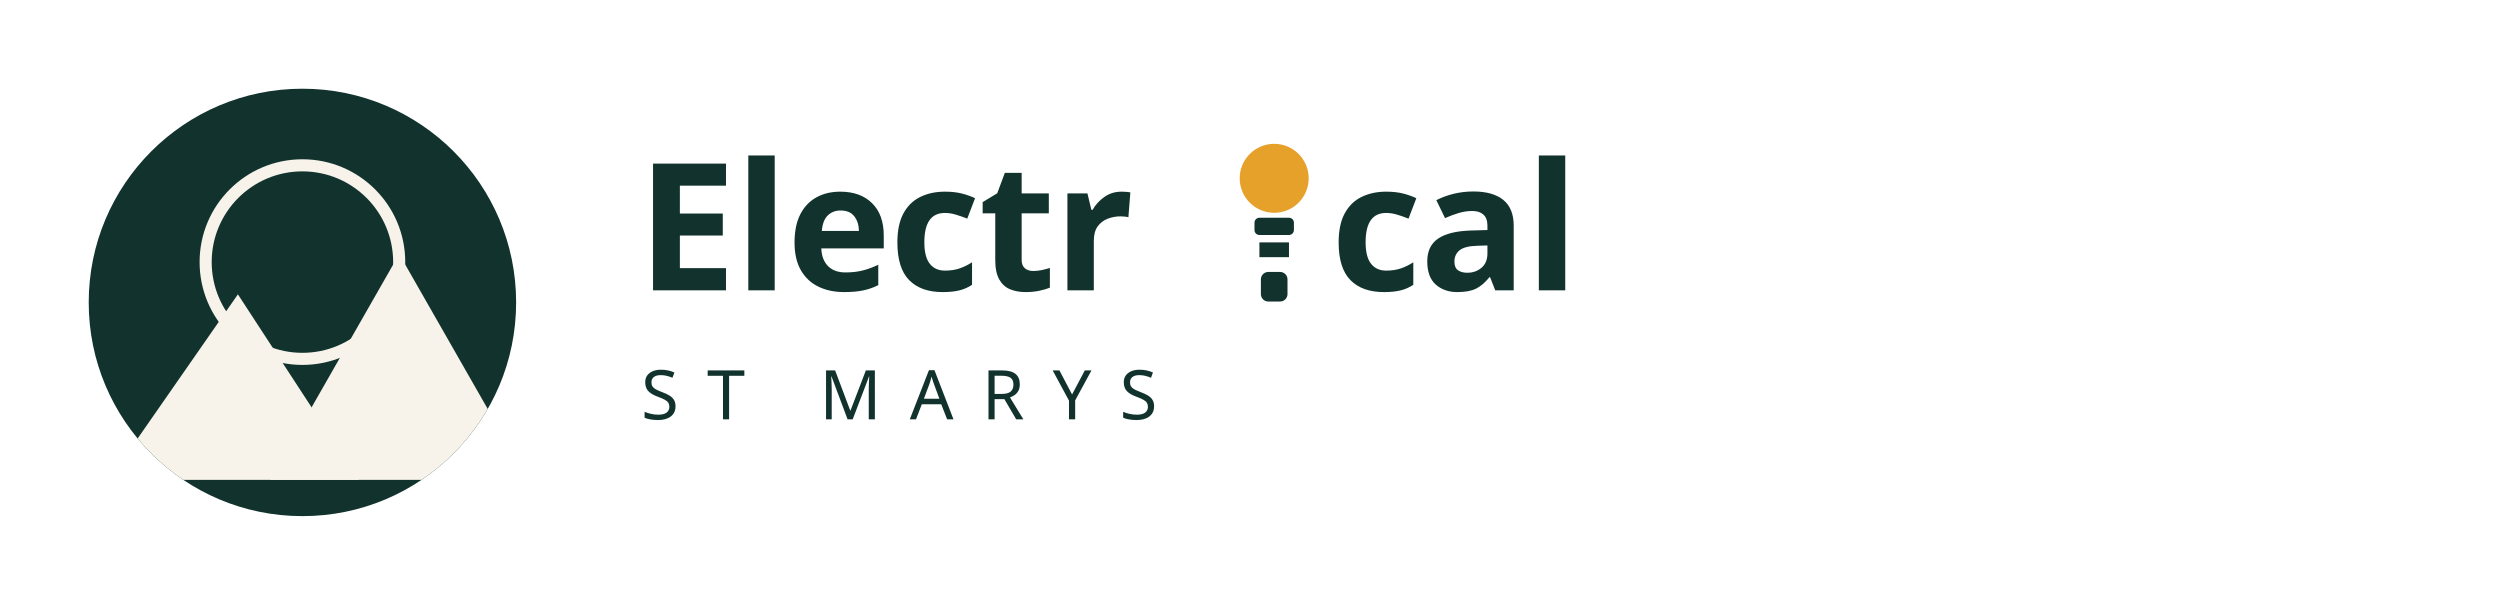
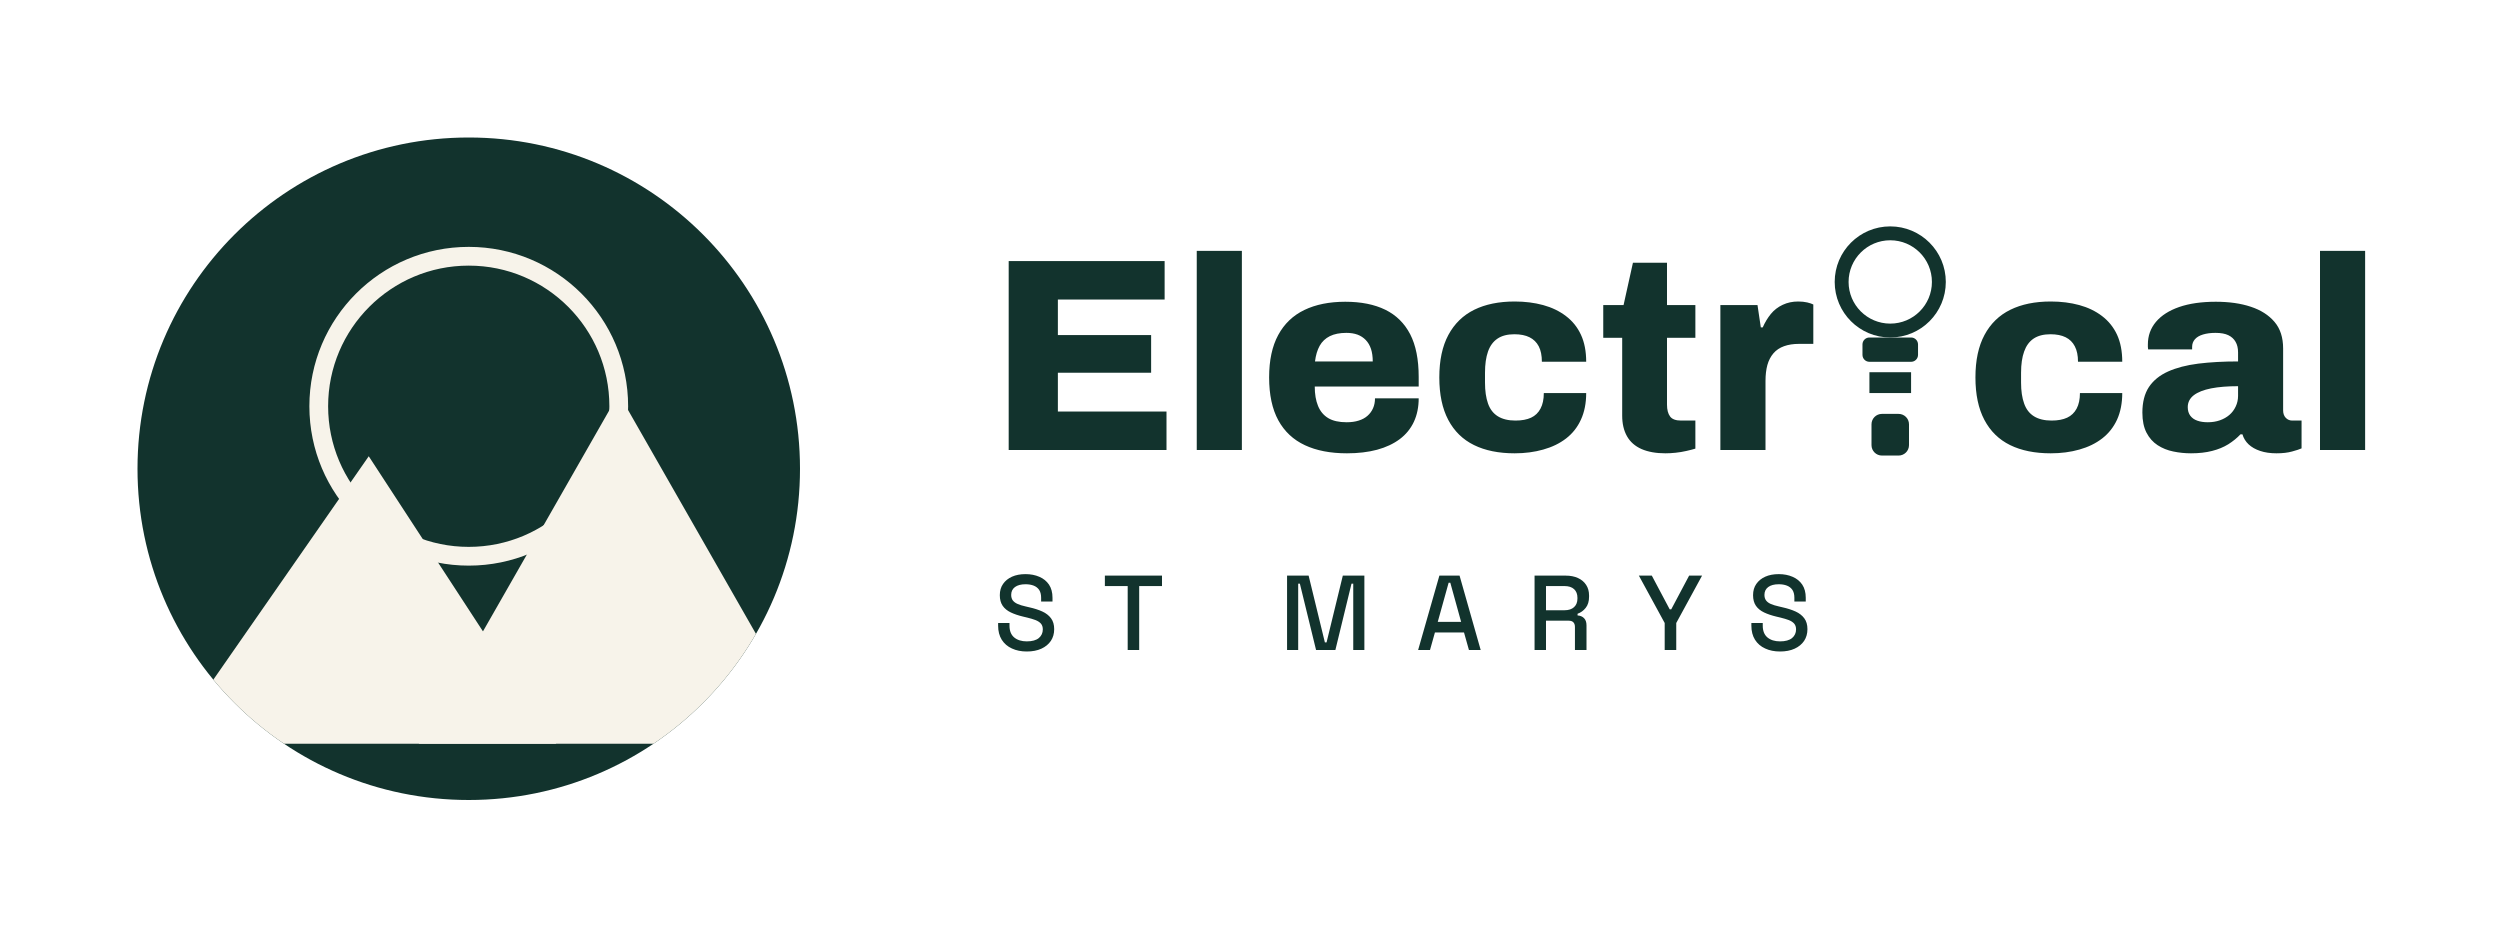
- <svg xmlns="http://www.w3.org/2000/svg" viewBox="0 0 620 150" width="620" height="150">
+ <svg xmlns="http://www.w3.org/2000/svg" viewBox="0 0 400 150" width="400" height="150">
  <g transform="translate(15,15)">
    <svg width="120" height="120" viewBox="0 0 120 120">
      <clipPath id="c">
        <circle cx="60" cy="60" r="53" />
      </clipPath>
      <circle cx="60" cy="60" r="53" fill="#12332d" />
      <g clip-path="url(#c)">
        <circle cx="60" cy="50" r="24" fill="none" stroke="#f7f3ea" stroke-width="3" />
        <polygon points="12,104 44,58 74,104" fill="#f7f3ea" />
        <polygon points="52,104 84,48 116,104" fill="#f7f3ea" />
      </g>
    </svg>
  </g>
-   <g font-family="Archivo, sans-serif" font-weight="800" font-size="44" letter-spacing="-0.5">
-     <text x="158" y="72" fill="#12332d">Electr</text>
-     <g transform="translate(305,32)">
-       <svg width="22" height="44" viewBox="0 0 18 36">
-         <circle cx="9" cy="10" r="7" fill="#e6a12b" />
-         <rect x="5" y="18" width="8" height="3.5" rx="1" fill="#12332d" />
-         <rect x="6" y="23" width="6" height="3" fill="#12332d" />
-         <rect x="6.3" y="29" width="5.4" height="6" rx="1.5" fill="#12332d" />
-       </svg>
-     </g>
-     <text x="330" y="72" fill="#12332d">cal</text>
+   <g fill="#12332d">
+     <path transform="translate(158,72)" d="M28.64 0L3.39 0L3.39-30.23L28.34-30.23L28.34-24.07L11.26-24.07L11.26-18.39L26.18-18.39L26.18-12.36L11.26-12.36L11.26-6.16L28.64-6.16L28.64 0ZM40.70 0L33.48 0L33.48-31.86L40.70-31.86L40.70 0ZM57.51 0.53L57.51 0.53Q53.55 0.53 50.78-0.77Q48.00-2.07 46.53-4.75Q45.06-7.44 45.06-11.62L45.06-11.62Q45.06-15.71 46.51-18.39Q47.96-21.08 50.69-22.40Q53.42-23.72 57.24-23.72L57.24-23.72Q61.03-23.72 63.65-22.44Q66.26-21.16 67.63-18.52Q68.99-15.88 68.99-11.70L68.99-11.70L68.99-10.16L52.36-10.16Q52.36-8.32 52.89-7.04Q53.42-5.76 54.52-5.10Q55.62-4.44 57.46-4.44L57.46-4.44Q58.56-4.44 59.40-4.71Q60.24-4.97 60.81-5.48Q61.38-5.98 61.69-6.69Q62.00-7.39 62.00-8.27L62.00-8.27L68.99-8.27Q68.99-6.16 68.22-4.51Q67.45-2.86 65.96-1.74Q64.46-0.62 62.33-0.04Q60.19 0.53 57.51 0.53ZM52.40-14.17L52.40-14.17L61.64-14.17Q61.64-15.31 61.36-16.17Q61.07-17.03 60.52-17.60Q59.97-18.17 59.20-18.46Q58.43-18.74 57.42-18.74L57.42-18.74Q55.84-18.74 54.78-18.22Q53.72-17.69 53.15-16.68Q52.58-15.66 52.40-14.17ZM84.35 0.53L84.35 0.53Q80.52 0.53 77.84-0.79Q75.15-2.11 73.72-4.82Q72.29-7.52 72.29-11.62L72.29-11.62Q72.29-15.71 73.74-18.41Q75.20-21.12 77.88-22.44Q80.56-23.76 84.35-23.76L84.35-23.76Q86.81-23.76 88.90-23.19Q90.99-22.62 92.55-21.43Q94.12-20.24 94.95-18.44Q95.79-16.63 95.79-14.12L95.79-14.12L88.70-14.12Q88.70-15.62 88.20-16.59Q87.69-17.56 86.72-18.04Q85.76-18.52 84.30-18.52L84.30-18.52Q82.63-18.52 81.60-17.82Q80.56-17.12 80.08-15.75Q79.60-14.39 79.60-12.36L79.60-12.36L79.60-10.78Q79.60-8.80 80.08-7.44Q80.56-6.07 81.66-5.39Q82.76-4.71 84.48-4.71L84.48-4.71Q85.98-4.71 86.97-5.17Q87.96-5.63 88.48-6.62Q89.01-7.61 89.01-9.11L89.01-9.11L95.79-9.11Q95.79-6.69 94.95-4.86Q94.12-3.04 92.58-1.85Q91.04-0.66 88.92-0.07Q86.81 0.53 84.35 0.53ZM108.46 0.53L108.46 0.53Q106.22 0.53 104.65-0.15Q103.09-0.84 102.32-2.20Q101.55-3.56 101.55-5.50L101.55-5.50L101.55-17.95L98.52-17.95L98.52-23.19L101.77-23.19L103.27-29.96L108.72-29.96L108.72-23.19L113.26-23.19L113.26-17.95L108.72-17.95L108.72-7.26Q108.72-6.03 109.21-5.37Q109.69-4.71 110.97-4.71L110.97-4.71L113.26-4.71L113.26-0.22Q112.68-0.04 111.83 0.15Q110.97 0.35 110.09 0.44Q109.21 0.53 108.46 0.53ZM124.48 0L117.26 0L117.26-23.19L123.20-23.19L123.73-19.62L124.04-19.62Q124.56-20.81 125.33-21.76Q126.10-22.70 127.23-23.23Q128.35-23.76 129.71-23.76L129.71-23.76Q130.50-23.76 131.16-23.61Q131.82-23.45 132.13-23.28L132.13-23.28L132.13-16.98L129.84-16.98Q128.48-16.98 127.45-16.61Q126.41-16.24 125.75-15.47Q125.09-14.70 124.78-13.60Q124.48-12.50 124.48-11.04L124.48-11.04L124.48 0Z" />
+     <path transform="translate(314.44,72)" d="M13.68 0.53L13.68 0.53Q9.86 0.53 7.17-0.79Q4.49-2.11 3.06-4.82Q1.63-7.52 1.63-11.62L1.63-11.62Q1.63-15.71 3.08-18.41Q4.53-21.12 7.22-22.44Q9.90-23.76 13.68-23.76L13.68-23.76Q16.15-23.76 18.24-23.19Q20.33-22.62 21.89-21.43Q23.45-20.24 24.29-18.44Q25.12-16.63 25.12-14.12L25.12-14.12L18.04-14.12Q18.04-15.62 17.53-16.59Q17.03-17.56 16.06-18.04Q15.09-18.52 13.64-18.52L13.64-18.52Q11.97-18.52 10.93-17.82Q9.90-17.12 9.42-15.75Q8.93-14.39 8.93-12.36L8.93-12.36L8.93-10.78Q8.93-8.80 9.42-7.44Q9.90-6.07 11-5.39Q12.10-4.71 13.82-4.71L13.82-4.71Q15.31-4.71 16.30-5.17Q17.29-5.63 17.82-6.62Q18.35-7.61 18.35-9.11L18.35-9.11L25.12-9.11Q25.12-6.69 24.29-4.86Q23.45-3.04 21.91-1.85Q20.37-0.66 18.26-0.07Q16.15 0.53 13.68 0.53ZM36.12 0.53L36.12 0.53Q34.67 0.53 33.29 0.24Q31.90-0.04 30.78-0.77Q29.66-1.50 29.00-2.77Q28.34-4.05 28.34-5.98L28.34-5.98Q28.34-8.49 29.39-10.08Q30.45-11.66 32.45-12.56Q34.45-13.46 37.29-13.82Q40.13-14.17 43.65-14.17L43.65-14.17L43.65-15.62Q43.65-16.63 43.25-17.31Q42.86-18.00 42.09-18.37Q41.32-18.74 40.04-18.74L40.04-18.74Q38.90-18.74 38.04-18.48Q37.18-18.22 36.74-17.71Q36.30-17.20 36.30-16.50L36.30-16.50L36.30-16.10L29.26-16.10Q29.22-16.32 29.22-16.50L29.22-16.50L29.22-16.90Q29.22-18.96 30.51-20.50Q31.81-22.04 34.23-22.88Q36.65-23.72 40.08-23.72L40.08-23.72Q43.30-23.72 45.69-22.92Q48.09-22.13 49.48-20.50Q50.86-18.88 50.86-16.24L50.86-16.24L50.86-6.34Q50.86-5.59 51.28-5.15Q51.70-4.71 52.32-4.71L52.32-4.71L53.81-4.71L53.81-0.26Q53.33-0.04 52.29 0.24Q51.26 0.53 49.81 0.53L49.81 0.53Q48.31 0.53 47.19 0.15Q46.07-0.22 45.34-0.90Q44.62-1.58 44.35-2.51L44.35-2.51L44.04-2.51Q43.21-1.63 42.09-0.92Q40.96-0.22 39.49 0.15Q38.02 0.53 36.12 0.53ZM38.81-4.44L38.81-4.44Q39.86-4.44 40.74-4.75Q41.62-5.06 42.26-5.61Q42.90-6.16 43.27-6.95Q43.65-7.74 43.65-8.67L43.65-8.67L43.65-10.21Q41.14-10.21 39.34-9.86Q37.53-9.50 36.56-8.76Q35.60-8.01 35.60-6.86L35.60-6.86Q35.60-6.03 36.01-5.48Q36.43-4.93 37.14-4.69Q37.84-4.44 38.81-4.44ZM63.98 0L56.76 0L56.76-31.86L63.98-31.86L63.98 0Z" />
  </g>
-   <text x="159" y="104" font-family="'Space Grotesk', sans-serif" font-weight="500" font-size="17" letter-spacing="7" fill="#12332d">ST MARYS</text>
+   <svg x="292.44" y="34" width="20" height="40" viewBox="0 0 18 36" overflow="visible">
+     <circle cx="9" cy="10" r="7" fill="none" stroke="#12332d" stroke-width="2" />
+     <rect x="5" y="18" width="8" height="3.5" rx="1" fill="#12332d" />
+     <rect x="6" y="23" width="6" height="3" fill="#12332d" />
+     <rect x="6.3" y="29" width="5.4" height="6" rx="1.5" fill="#12332d" />
+   </svg>
+   <path transform="translate(159,104)" fill="#12332d" d="M5.29 0.24L5.29 0.24Q3.94 0.24 2.91-0.24Q1.87-0.71 1.28-1.64Q0.70-2.57 0.70-3.89L0.70-3.89L0.70-4.32L2.52-4.32L2.52-3.89Q2.52-2.64 3.27-2.01Q4.03-1.38 5.29-1.38L5.29-1.38Q6.56-1.38 7.21-1.91Q7.85-2.45 7.85-3.30L7.85-3.30Q7.85-3.86 7.55-4.22Q7.24-4.57 6.68-4.79Q6.12-5.00 5.34-5.19L5.34-5.19L4.71-5.34Q3.57-5.61 2.73-6.01Q1.89-6.41 1.43-7.07Q0.97-7.74 0.97-8.77L0.97-8.77Q0.97-9.83 1.49-10.57Q2.01-11.32 2.92-11.73Q3.84-12.14 5.08-12.14L5.08-12.14Q6.32-12.14 7.30-11.71Q8.28-11.29 8.84-10.46Q9.40-9.62 9.40-8.36L9.40-8.36L9.40-7.75L7.58-7.75L7.58-8.36Q7.58-9.13 7.27-9.61Q6.95-10.08 6.39-10.30Q5.83-10.52 5.08-10.52L5.08-10.52Q4.00-10.52 3.39-10.07Q2.79-9.62 2.79-8.82L2.79-8.82Q2.79-8.28 3.05-7.93Q3.32-7.58 3.83-7.36Q4.33-7.14 5.10-6.97L5.10-6.97L5.73-6.82Q6.89-6.56 7.77-6.16Q8.65-5.76 9.16-5.08Q9.67-4.40 9.67-3.33L9.67-3.33Q9.67-2.26 9.14-1.46Q8.60-0.66 7.62-0.21Q6.63 0.24 5.29 0.24ZM23.27 0L21.43 0L21.43-10.23L17.78-10.23L17.78-11.90L26.92-11.90L26.92-10.23L23.27-10.23L23.27 0ZM48.71 0L46.93 0L46.93-11.90L50.38-11.90L52.98-1.22L53.25-1.22L55.85-11.90L59.30-11.90L59.30 0L57.52 0L57.52-10.61L57.24-10.61L54.66 0L51.57 0L48.98-10.61L48.71-10.61L48.71 0ZM69.80 0L67.90 0L71.30-11.90L74.53-11.90L77.91 0L76.03 0L75.24-2.81L70.59-2.81L69.80 0ZM72.78-10.76L71.04-4.50L74.78-4.50L73.05-10.76L72.78-10.76ZM88.36 0L86.53 0L86.53-11.90L91.53-11.90Q92.63-11.90 93.47-11.52Q94.31-11.14 94.78-10.42Q95.25-9.71 95.25-8.72L95.25-8.72L95.25-8.53Q95.25-7.41 94.71-6.74Q94.18-6.07 93.41-5.80L93.41-5.80L93.41-5.53Q94.06-5.49 94.45-5.09Q94.84-4.69 94.84-3.94L94.84-3.94L94.84 0L92.99 0L92.99-3.69Q92.99-4.15 92.75-4.42Q92.51-4.69 91.98-4.69L91.98-4.69L88.36-4.69L88.36 0ZM88.36-10.23L88.36-6.36L91.32-6.36Q92.31-6.36 92.85-6.86Q93.39-7.36 93.39-8.23L93.39-8.23L93.39-8.36Q93.39-9.23 92.86-9.73Q92.32-10.23 91.32-10.23L91.32-10.23L88.36-10.23ZM109.20 0L107.35 0L107.35-4.32L103.22-11.90L105.29-11.90L108.15-6.51L108.40-6.51L111.26-11.90L113.33-11.90L109.20-4.32L109.20 0ZM125.81 0.24L125.81 0.24Q124.46 0.24 123.43-0.24Q122.39-0.71 121.80-1.64Q121.22-2.57 121.22-3.89L121.22-3.89L121.22-4.32L123.04-4.32L123.04-3.89Q123.04-2.64 123.79-2.01Q124.55-1.38 125.81-1.38L125.81-1.38Q127.08-1.38 127.73-1.91Q128.37-2.45 128.37-3.30L128.37-3.30Q128.37-3.86 128.07-4.22Q127.76-4.57 127.20-4.79Q126.64-5.00 125.86-5.19L125.86-5.19L125.23-5.34Q124.09-5.61 123.25-6.01Q122.41-6.41 121.95-7.07Q121.49-7.74 121.49-8.77L121.49-8.77Q121.49-9.83 122.01-10.57Q122.53-11.32 123.44-11.73Q124.36-12.14 125.60-12.14L125.60-12.14Q126.84-12.14 127.82-11.71Q128.80-11.29 129.36-10.46Q129.92-9.62 129.92-8.36L129.92-8.36L129.92-7.75L128.10-7.75L128.10-8.36Q128.10-9.13 127.79-9.61Q127.47-10.08 126.91-10.30Q126.35-10.52 125.60-10.52L125.60-10.52Q124.51-10.52 123.91-10.07Q123.31-9.62 123.31-8.82L123.31-8.82Q123.31-8.28 123.57-7.93Q123.83-7.58 124.34-7.36Q124.85-7.14 125.62-6.97L125.62-6.97L126.25-6.82Q127.40-6.56 128.29-6.16Q129.17-5.76 129.68-5.08Q130.19-4.40 130.19-3.33L130.19-3.33Q130.19-2.26 129.66-1.46Q129.12-0.66 128.14-0.21Q127.15 0.24 125.81 0.24Z" />
</svg>
